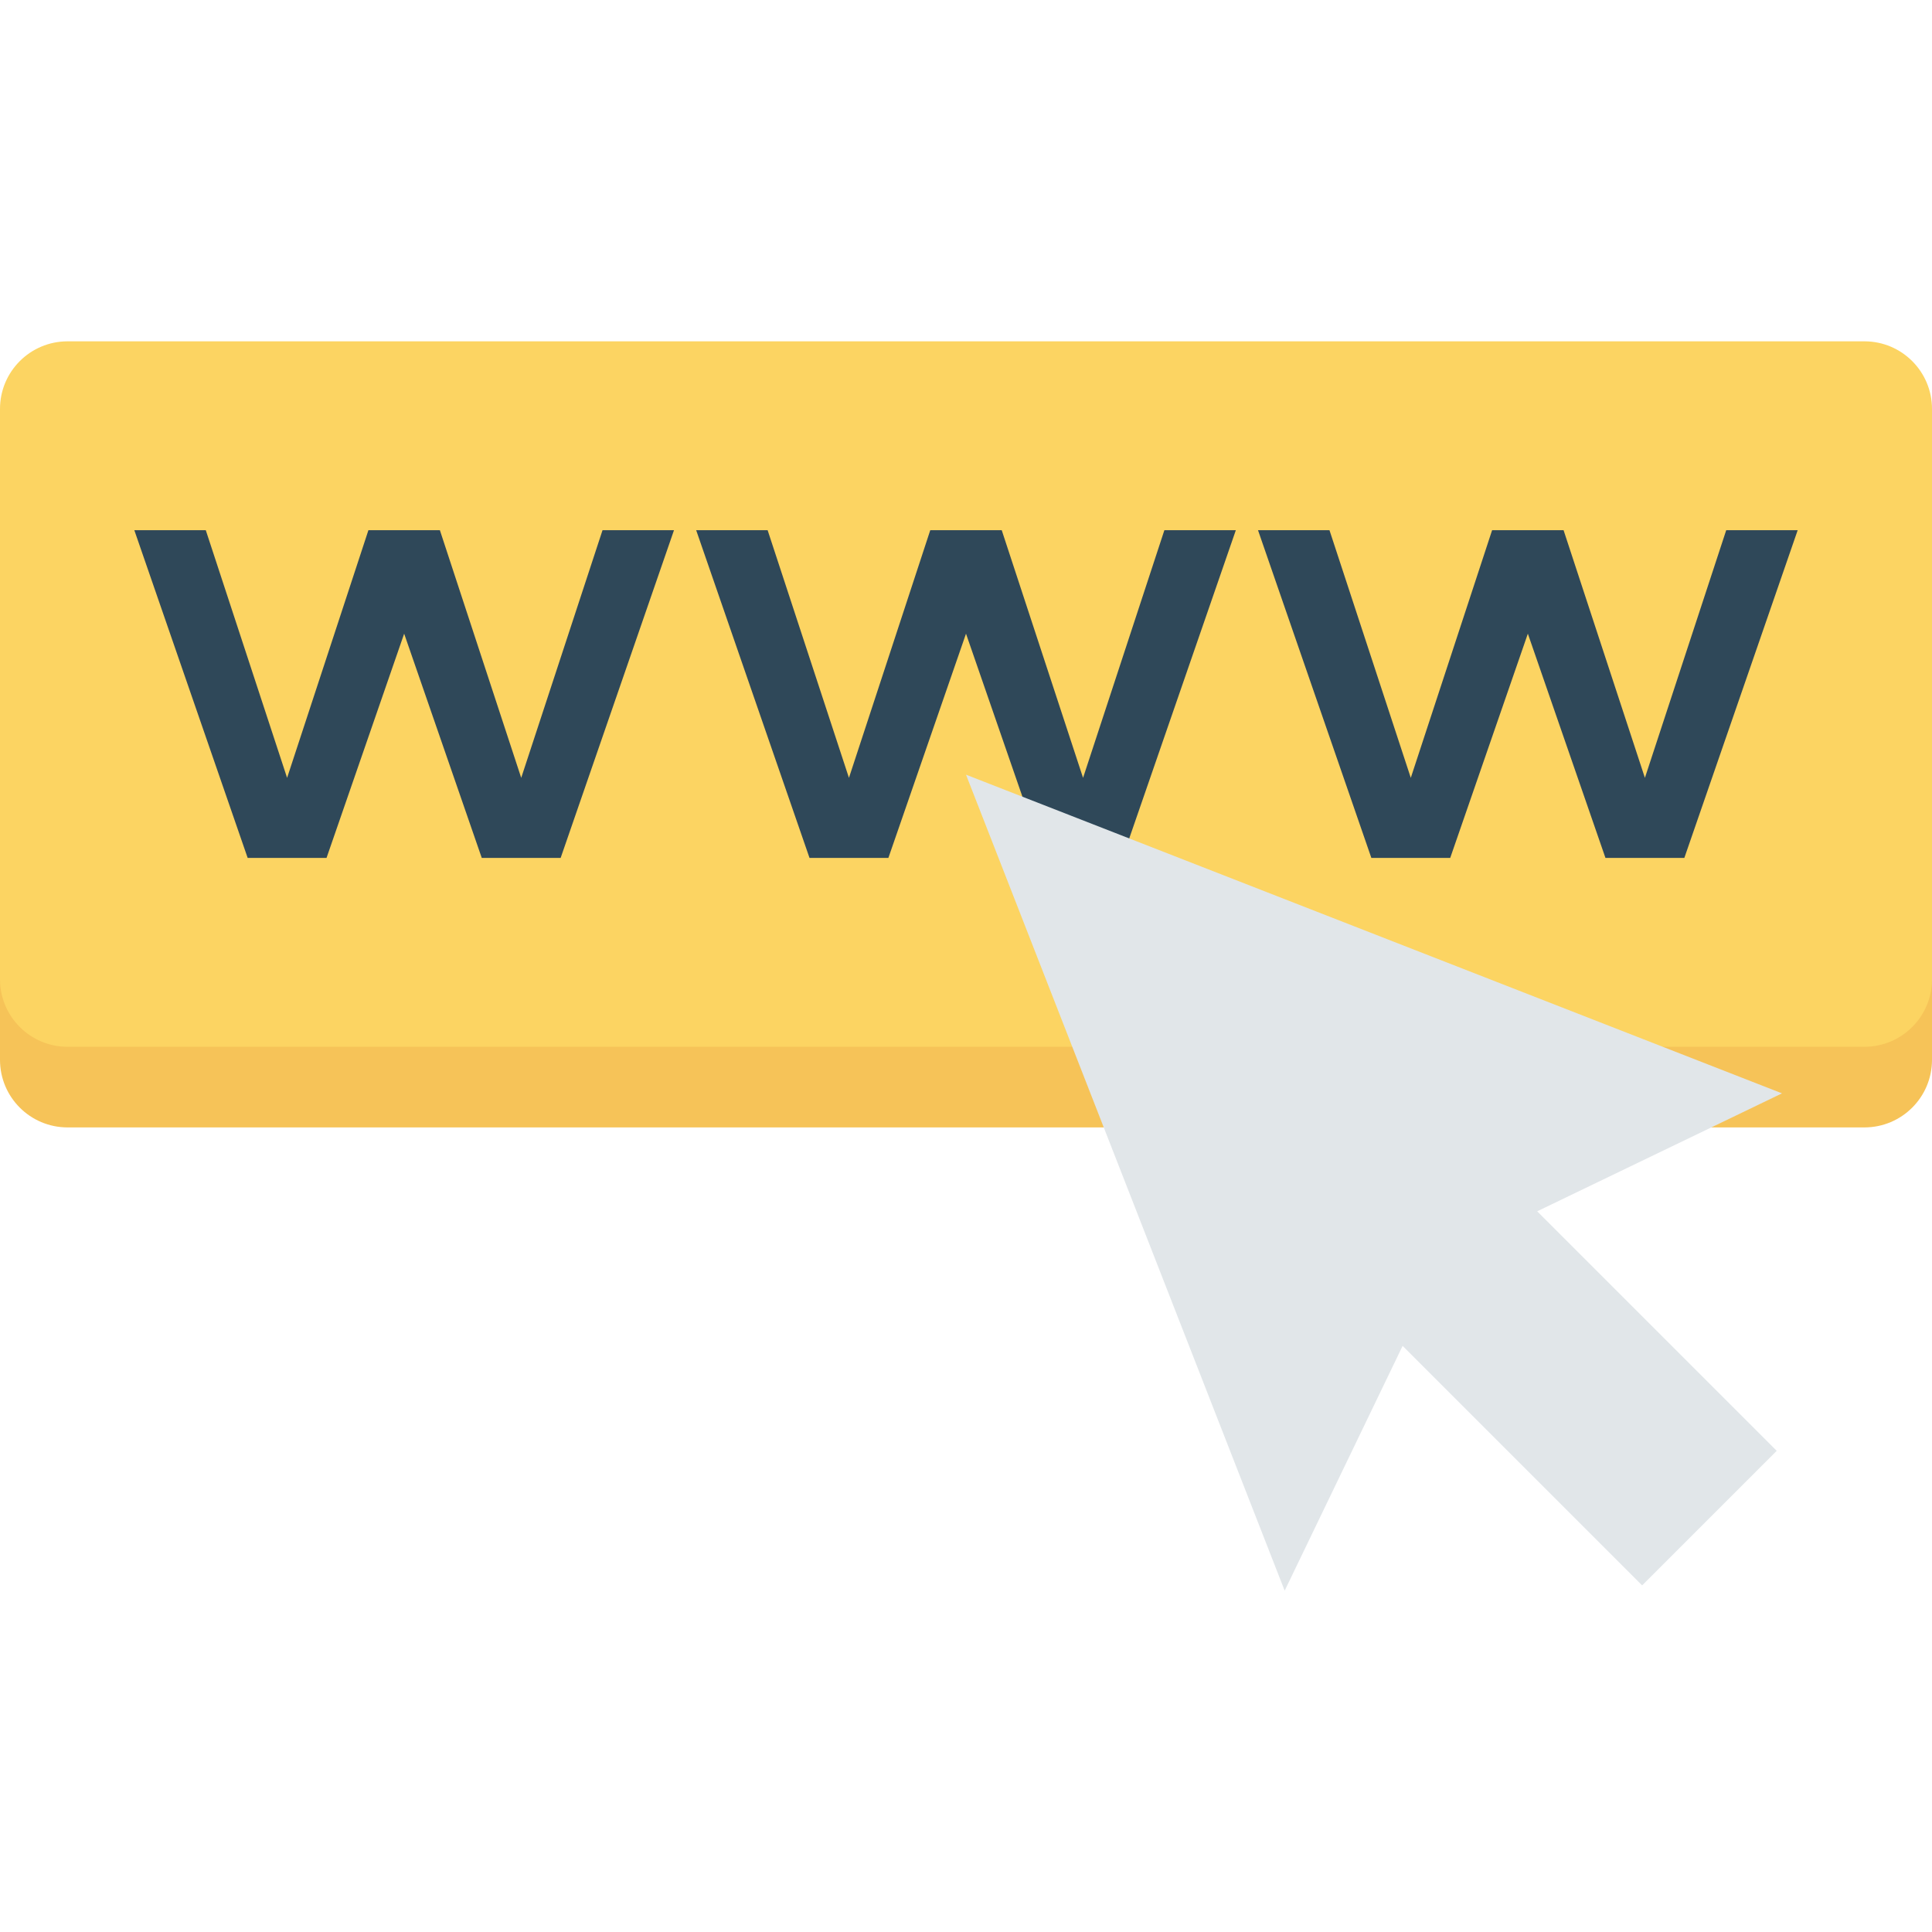
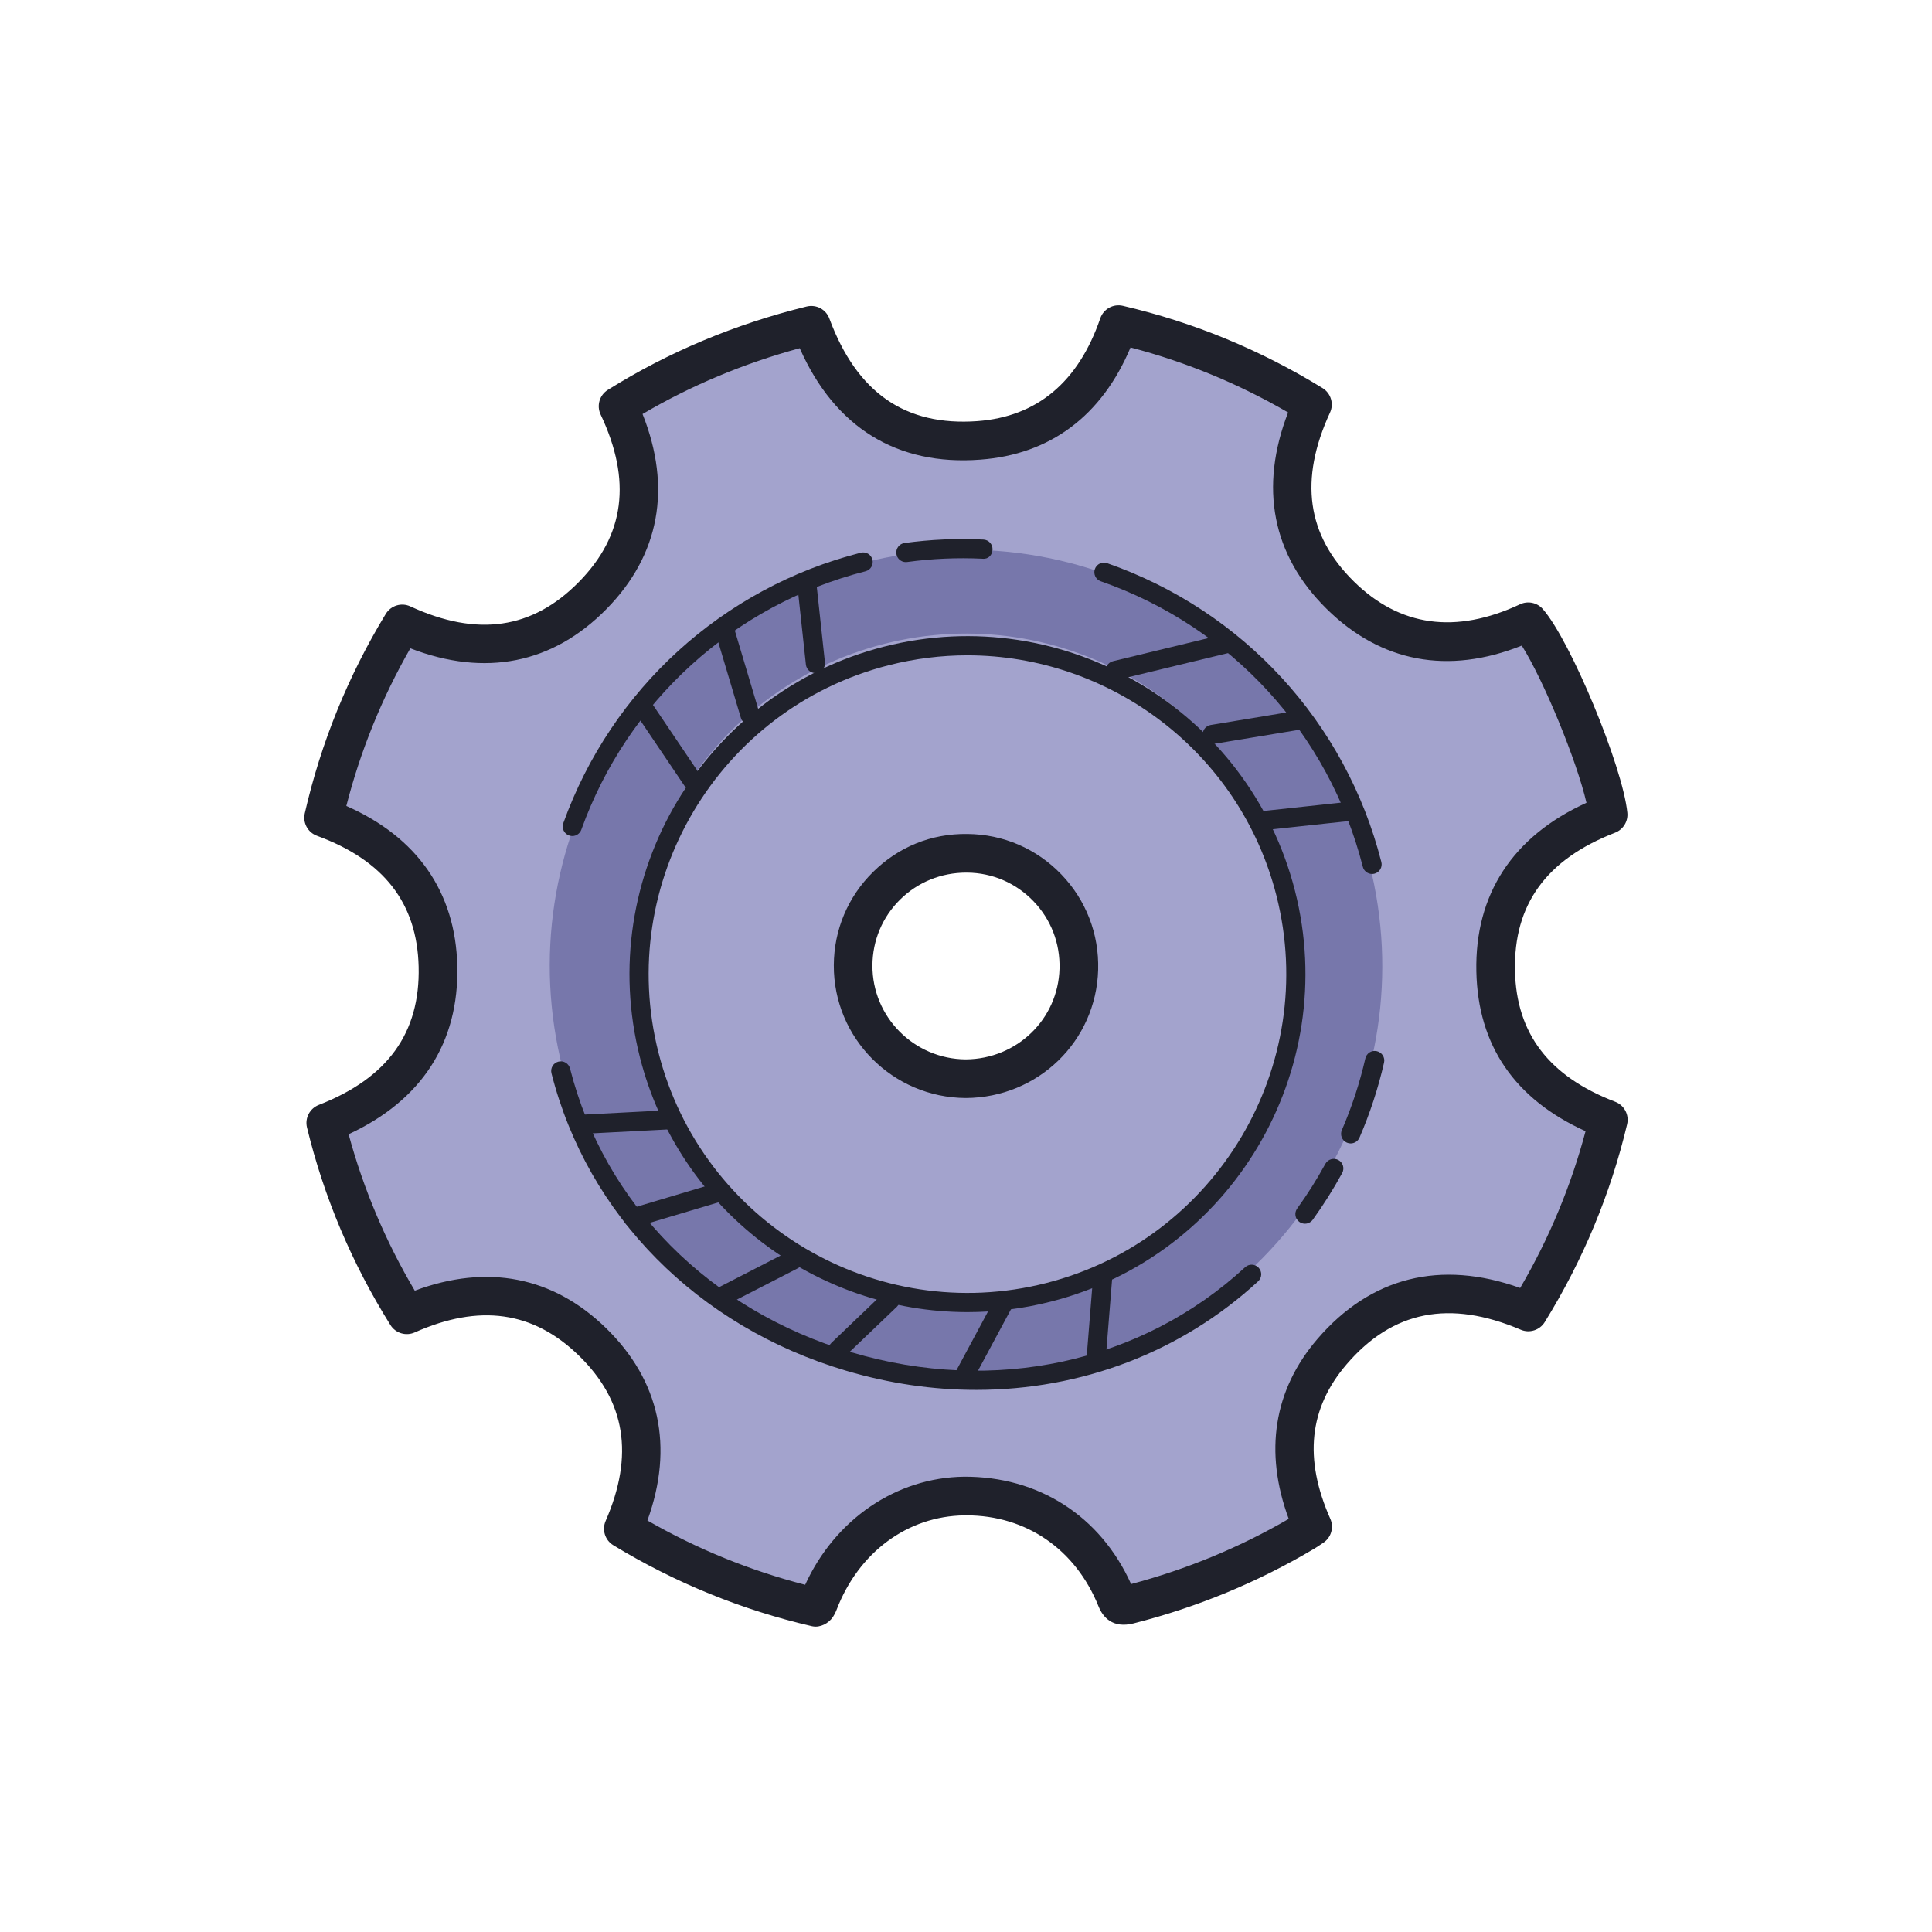
- <svg xmlns="http://www.w3.org/2000/svg" version="1.1" id="Layer_1" x="0px" y="0px" viewBox="0 0 491.52 491.52" style="enable-background:new 0 0 491.52 491.52;" xml:space="preserve">
-   <path style="fill:#F6C358;" d="M474.331,107.348H17.19c-9.493,0-17.19,7.695-17.19,17.19v145.098c0,9.493,7.696,17.189,17.19,17.189  h457.141c9.493,0,17.189-7.695,17.189-17.189V124.538C491.52,115.043,483.825,107.348,474.331,107.348z" />
-   <path style="fill:#FCD462;" d="M474.331,86.837H17.19C7.696,86.837,0,94.533,0,104.027v145.098c0,9.493,7.696,17.189,17.19,17.189  h457.141c9.493,0,17.189-7.696,17.189-17.189V104.027C491.52,94.533,483.825,86.837,474.331,86.837z" />
+ <svg xmlns="http://www.w3.org/2000/svg" viewBox="0 0 100 100" width="100px" height="100px">
+   <path fill="#a3a3cd" d="M77.416,50.262c-0.085-4.08,2.123-6.664,5.821-8.097c-0.226-2.229-2.82-8.492-4.133-9.984c-3.549,1.661-6.911,1.409-9.74-1.385c-2.875-2.838-3.101-6.234-1.431-9.859c-3.119-1.919-6.462-3.306-10.037-4.136c-1.209,3.517-3.554,5.721-7.231,5.992c-4.357,0.321-7.181-1.931-8.675-5.957c-3.576,0.875-6.907,2.257-9.998,4.192c1.701,3.592,1.481,6.951-1.316,9.794c-2.831,2.879-6.218,3.146-9.855,1.473c-1.895,3.118-3.256,6.454-4.072,10.027c3.635,1.333,5.827,3.826,5.919,7.694c0.095,4.023-2.073,6.655-5.808,8.107c0.86,3.544,2.262,6.842,4.196,9.93c3.527-1.571,6.82-1.311,9.599,1.392c2.833,2.755,3.175,6.083,1.609,9.68c3.119,1.897,6.438,3.253,9.989,4.073c0.053-0.106,0.093-0.169,0.119-0.237c1.283-3.345,4.199-5.485,7.534-5.527c3.566-0.045,6.52,1.943,7.886,5.34c0.149,0.371,0.319,0.362,0.637,0.282c3.213-0.812,6.243-2.064,9.09-3.76c0.155-0.093,0.303-0.199,0.426-0.28c-1.447-3.263-1.315-6.358,0.998-9.053c2.78-3.239,6.275-3.715,10.163-2.06c1.918-3.101,3.301-6.406,4.142-9.944C79.666,56.587,77.497,54.132,77.416,50.262z M49.991,55.833c-3.239-0.015-5.848-2.639-5.833-5.867c0.015-3.235,2.652-5.83,5.915-5.799c3.26,0.031,5.861,2.733,5.767,6.004C55.753,53.213,53.28,55.815,49.991,55.833z" />
+   <path fill="#1f212b" d="M42.215,84.194c-0.062,0-0.125-0.007-0.187-0.021c-3.623-0.837-7.083-2.248-10.284-4.193c-0.427-0.26-0.597-0.795-0.397-1.254c1.485-3.409,1.031-6.211-1.389-8.563c-2.362-2.299-5.143-2.688-8.494-1.196c-0.454,0.201-0.989,0.041-1.255-0.383c-1.992-3.182-3.445-6.622-4.319-10.226c-0.118-0.486,0.143-0.985,0.609-1.167c3.561-1.386,5.252-3.725,5.17-7.152c-0.078-3.291-1.8-5.509-5.264-6.779c-0.473-0.173-0.742-0.671-0.63-1.161c0.832-3.643,2.243-7.116,4.192-10.323c0.264-0.433,0.811-0.603,1.272-0.389c3.465,1.595,6.317,1.182,8.724-1.266c2.375-2.414,2.742-5.249,1.125-8.665c-0.218-0.458-0.057-1.007,0.373-1.275c3.128-1.957,6.591-3.409,10.291-4.316c0.503-0.12,1,0.148,1.176,0.624c1.428,3.847,3.93,5.579,7.664,5.308c3.083-0.228,5.223-2.017,6.358-5.319c0.166-0.485,0.672-0.766,1.172-0.648c3.639,0.845,7.116,2.277,10.334,4.258c0.431,0.265,0.596,0.811,0.384,1.27c-1.602,3.478-1.201,6.333,1.226,8.729c2.381,2.35,5.277,2.752,8.613,1.19c0.399-0.188,0.88-0.089,1.175,0.245c1.433,1.628,4.133,8.133,4.377,10.545c0.045,0.447-0.214,0.87-0.634,1.033c-3.559,1.38-5.254,3.716-5.182,7.143c0,0.001,0,0.001,0,0.001c0.067,3.253,1.765,5.473,5.189,6.784c0.468,0.179,0.731,0.677,0.615,1.165c-0.854,3.602-2.289,7.046-4.264,10.239c-0.261,0.42-0.791,0.589-1.242,0.394c-3.684-1.568-6.633-0.983-9.013,1.791c-1.947,2.27-2.223,4.886-0.843,7.997c0.198,0.446,0.044,0.972-0.364,1.24l-0.11,0.074c-0.108,0.074-0.229,0.155-0.353,0.229c-2.913,1.734-6.062,3.036-9.357,3.87c-1.084,0.274-1.587-0.323-1.811-0.877c-1.189-2.959-3.742-4.716-6.842-4.716c-0.034,0-0.069,0-0.104,0.001c-2.938,0.037-5.473,1.909-6.614,4.886c-0.026,0.072-0.065,0.152-0.117,0.25C43.009,83.926,42.611,84.194,42.215,84.194z M33.51,78.7c2.572,1.477,5.312,2.593,8.165,3.328c1.547-3.384,4.705-5.55,8.219-5.594c3.845-0.021,7.061,2.021,8.651,5.557c2.904-0.772,5.625-1.901,8.159-3.374c-1.282-3.471-0.777-6.673,1.48-9.305c2.757-3.213,6.372-4.123,10.5-2.646c1.497-2.561,2.633-5.283,3.384-8.115c-3.672-1.664-5.572-4.442-5.652-8.267l0,0c-0.084-3.992,1.883-6.995,5.699-8.731c-0.498-2.171-2.221-6.354-3.348-8.137c-3.815,1.52-7.297,0.866-10.106-1.907c-2.813-2.778-3.492-6.277-1.989-10.16c-2.571-1.492-5.308-2.621-8.156-3.364c-1.485,3.538-4.158,5.54-7.776,5.806c-4.316,0.328-7.536-1.672-9.346-5.768c-2.895,0.786-5.624,1.929-8.136,3.407c1.521,3.821,0.884,7.296-1.868,10.094c-2.784,2.831-6.278,3.526-10.151,2.033c-1.471,2.567-2.582,5.305-3.313,8.16c3.673,1.617,5.653,4.463,5.744,8.275c0.094,3.972-1.847,6.969-5.626,8.715c0.766,2.83,1.915,5.548,3.425,8.099c3.747-1.395,7.149-0.737,9.885,1.924C34.154,71.453,34.891,74.885,33.51,78.7z M49.991,56.833c-0.002,0-0.003,0-0.005,0c-3.782-0.019-6.846-3.101-6.828-6.872c0.008-1.828,0.729-3.541,2.027-4.822c1.307-1.289,2.997-2.002,4.897-1.972c1.845,0.018,3.567,0.759,4.848,2.089c1.284,1.333,1.962,3.089,1.91,4.943c-0.106,3.699-3.112,6.612-6.844,6.634C49.995,56.833,49.993,56.833,49.991,56.833z M50.014,45.167c-1.296,0-2.511,0.494-3.425,1.396c-0.917,0.905-1.426,2.115-1.432,3.408c-0.012,2.666,2.155,4.847,4.832,4.862c2.646-0.018,4.776-2.077,4.851-4.69c0.038-1.313-0.442-2.556-1.351-3.499c-0.905-0.94-2.122-1.465-3.427-1.477C50.047,45.167,50.031,45.167,50.014,45.167z" />
+   <path fill="#7777ab" d="M70.876,44.686c-2.935-11.529-14.661-18.496-26.19-15.561c-11.529,2.935-18.496,14.661-15.561,26.19s14.661,18.496,26.19,15.561C66.844,67.941,73.811,56.215,70.876,44.686z M54.244,66.67c-9.207,2.344-18.571-3.22-20.914-12.427c-2.344-9.207,3.22-18.571,12.427-20.914c9.207-2.344,18.571,3.22,20.914,12.427C69.014,54.963,63.451,64.327,54.244,66.67z" />
+   <path fill="#1f212b" d="M50.077 67.915c-7.808 0-14.941-5.273-16.953-13.179-2.38-9.347 3.289-18.888 12.636-21.267 9.338-2.381 18.888 3.288 21.267 12.636 2.38 9.347-3.289 18.888-12.636 21.267l0 0C52.949 67.74 51.502 67.915 50.077 67.915zM50.073 33.919c-1.344 0-2.709.166-4.069.512-8.816 2.244-14.163 11.244-11.919 20.062 2.245 8.817 11.246 14.161 20.062 11.919l0 0c8.816-2.244 14.163-11.244 11.919-20.062C64.167 38.894 57.437 33.919 50.073 33.919zM54.268 66.892h.01H54.268zM29.622 43.274c-.056 0-.112-.01-.168-.029-.258-.093-.392-.377-.299-.635 2.496-6.949 8.253-12.184 15.399-14.002.271-.067.536.093.603.358.067.266-.093.535-.358.603-6.826 1.737-12.325 6.738-14.71 13.377C30.016 43.148 29.825 43.274 29.622 43.274z" />
+   <path fill="#1f212b" d="M50.532,71.941c-2.229,0-4.499-0.327-6.749-0.996c-7.674-2.279-13.37-8.033-15.239-15.392c-0.067-0.266,0.093-0.535,0.358-0.603c0.271-0.069,0.536,0.094,0.603,0.358c1.782,7.017,7.226,12.506,14.561,14.685c7.39,2.197,15.009,0.55,20.382-4.401c0.2-0.186,0.515-0.173,0.701,0.029c0.186,0.201,0.173,0.515-0.029,0.701C61.127,70.001,55.957,71.941,50.532,71.941z" />
+   <path fill="#a3a3cd" d="M69.035,60.477c-0.447,0.819-0.945,1.61-1.492,2.366" />
+   <path fill="#1f212b" d="M67.544,63.339c-0.102,0-0.203-0.03-0.291-0.094c-0.222-0.161-0.271-0.471-0.111-0.693c0.53-0.731,1.021-1.51,1.459-2.312c0.132-0.241,0.437-0.326,0.673-0.198c0.241,0.132,0.329,0.433,0.198,0.673c-0.458,0.84-0.972,1.653-1.525,2.42C67.848,63.268,67.697,63.339,67.544,63.339z" />
+   <path fill="#a3a3cd" d="M71.154,54.892c-0.297,1.3-0.714,2.572-1.244,3.796" />
+   <path fill="#1f212b" d="M69.91 59.184c-.066 0-.133-.013-.197-.041-.251-.108-.367-.401-.258-.652.517-1.193.926-2.441 1.216-3.709.061-.268.325-.436.594-.373.268.061.435.327.373.594-.303 1.327-.731 2.634-1.272 3.883C70.284 59.073 70.101 59.184 69.91 59.184zM71.019 45.237c-.222 0-.424-.149-.48-.374-1.757-6.902-6.827-12.427-13.563-14.776-.259-.091-.396-.373-.306-.632.09-.26.376-.396.632-.306 7.052 2.46 12.358 8.243 14.197 15.47.067.266-.093.535-.358.603C71.1 45.232 71.059 45.237 71.019 45.237z" />
+   <path fill="#a3a3cd" d="M57.726 34.706L63.484 33.312" />
+   <path fill="#1f212b" d="M57.725,35.202c-0.225,0-0.427-0.152-0.482-0.38c-0.064-0.266,0.1-0.534,0.366-0.599l5.759-1.394c0.268-0.061,0.533,0.1,0.599,0.366c0.064,0.266-0.1,0.534-0.366,0.599l-5.759,1.394C57.802,35.197,57.763,35.202,57.725,35.202z" />
+   <path fill="#a3a3cd" d="M62.746 38.015L67.078 37.299" />
+   <path fill="#1f212b" d="M62.745,38.511c-0.238,0-0.448-0.172-0.488-0.415c-0.045-0.271,0.138-0.525,0.408-0.57l4.332-0.716c0.262-0.051,0.525,0.137,0.57,0.408c0.045,0.271-0.138,0.525-0.408,0.57l-4.332,0.716C62.799,38.509,62.772,38.511,62.745,38.511z" />
+   <path fill="#a3a3cd" d="M65.554 42.459L69.948 41.986" />
+   <path fill="#1f212b" d="M65.553,42.955c-0.25,0-0.465-0.188-0.492-0.443c-0.029-0.271,0.168-0.517,0.44-0.546l4.394-0.474c0.254-0.032,0.517,0.166,0.546,0.44c0.029,0.271-0.168,0.517-0.44,0.546l-4.394,0.474C65.589,42.954,65.572,42.955,65.553,42.955z" />
+   <path fill="#a3a3cd" d="M41.772 30.321L42.205 34.344" />
+   <path fill="#1f212b" d="M42.205,34.839c-0.25,0-0.465-0.188-0.492-0.443l-0.434-4.021c-0.029-0.271,0.168-0.517,0.44-0.546c0.252-0.028,0.517,0.167,0.546,0.44l0.434,4.021c0.029,0.271-0.168,0.517-0.44,0.546C42.241,34.838,42.223,34.839,42.205,34.839z" />
+   <path fill="#a3a3cd" d="M37.499 32.575L38.825 37.021" />
+   <path fill="#1f212b" d="M38.825,37.517c-0.214,0-0.411-0.139-0.476-0.354l-1.326-4.445c-0.078-0.263,0.071-0.539,0.334-0.617c0.263-0.075,0.539,0.07,0.617,0.334l1.326,4.445c0.078,0.263-0.071,0.539-0.334,0.617C38.92,37.51,38.872,37.517,38.825,37.517z" />
+   <path fill="#a3a3cd" d="M33.21 36.504L35.823 40.374" />
+   <path fill="#1f212b" d="M35.823,40.87c-0.159,0-0.315-0.076-0.411-0.219l-2.612-3.87c-0.153-0.227-0.094-0.535,0.134-0.688c0.227-0.154,0.535-0.095,0.688,0.134l2.612,3.87c0.153,0.227,0.094,0.535-0.134,0.688C36.015,40.843,35.919,40.87,35.823,40.87z" />
+   <path fill="#a3a3cd" d="M30.09 58.195L34.546 57.963" />
+   <path fill="#1f212b" d="M30.09,58.691c-0.263,0-0.481-0.205-0.495-0.471c-0.015-0.273,0.195-0.507,0.47-0.521l4.455-0.231c0.304-0.015,0.507,0.196,0.521,0.47c0.015,0.273-0.195,0.507-0.47,0.521l-4.455,0.231C30.107,58.691,30.098,58.691,30.09,58.691z" />
+   <path fill="#a3a3cd" d="M32.774 63.031L37.098 61.742" />
+   <path fill="#1f212b" d="M32.774,63.528c-0.214,0-0.411-0.139-0.476-0.354c-0.078-0.263,0.071-0.539,0.334-0.617l4.324-1.29c0.261-0.076,0.539,0.071,0.617,0.334s-0.071,0.539-0.334,0.617l-4.324,1.29C32.869,63.521,32.821,63.528,32.774,63.528z" />
+   <path fill="#a3a3cd" d="M37.425 67.076L41.075 65.201" />
+   <path fill="#1f212b" d="M37.424,67.573c-0.18,0-0.354-0.099-0.441-0.27c-0.125-0.243-0.029-0.543,0.215-0.668l3.65-1.875c0.24-0.123,0.542-0.029,0.668,0.215c0.125,0.243,0.029,0.543-0.215,0.668l-3.65,1.875C37.579,67.555,37.502,67.573,37.424,67.573z" />
+   <path fill="#a3a3cd" d="M43.379 69.86L46.076 67.282" />
+   <path fill="#1f212b" d="M43.379,70.357c-0.131,0-0.261-0.052-0.358-0.153c-0.189-0.198-0.183-0.512,0.016-0.701l2.697-2.579c0.197-0.189,0.512-0.182,0.701,0.016c0.189,0.198,0.183,0.512-0.016,0.701l-2.697,2.579C43.626,70.311,43.502,70.357,43.379,70.357z" />
+   <path fill="#a3a3cd" d="M49.804 71.421L51.898 67.52" />
+   <path fill="#1f212b" d="M49.803,71.917c-0.08,0-0.16-0.019-0.234-0.059c-0.241-0.13-0.332-0.431-0.203-0.672l2.095-3.901c0.131-0.243,0.434-0.332,0.672-0.203c0.241,0.13,0.332,0.431,0.203,0.672l-2.095,3.901C50.151,71.823,49.98,71.917,49.803,71.917z" />
  <g>
-     <path style="fill:#2F4859;" d="M83.071,218.267H63.01l-28.838-83.383h18.181l20.688,63.007l20.688-63.007h18.181l20.692,63.007   l20.688-63.007h18.181l-28.838,83.383h-20.066l-19.746-57.053L83.071,218.267z" />
-     <path style="fill:#2F4859;" d="M226.011,218.267H205.95l-28.838-83.383h18.18l20.689,63.007l20.688-63.007h18.18l20.692,63.007   l20.689-63.007h18.18l-28.838,83.383h-20.065l-19.746-57.053L226.011,218.267z" />
-     <path style="fill:#2F4859;" d="M368.949,218.267h-20.061l-28.838-83.383h18.181l20.688,63.007l20.689-63.007h18.18l20.692,63.007   l20.688-63.007h18.181l-28.838,83.383h-20.066l-19.745-57.053L368.949,218.267z" />
+     <path fill="#a3a3cd" d="M56.737 70.305L57.066 66.204" />
+     <path fill="#1f212b" d="M56.738,70.801c-0.014,0-0.027-0.001-0.041-0.002c-0.272-0.021-0.477-0.261-0.454-0.534l0.329-4.102c0.021-0.272,0.267-0.473,0.534-0.454c0.272,0.021,0.477,0.261,0.454,0.534l-0.329,4.102C57.211,70.604,56.994,70.801,56.738,70.801z" />
  </g>
-   <polygon style="fill:#E1E6E9;" points="453.355,278.161 245.76,197.086 326.834,404.683 356.841,342.406 417.775,403.34   452.013,369.102 391.079,308.168 " />
  <g>
- </g>
-   <g>
- </g>
-   <g>
- </g>
-   <g>
- </g>
-   <g>
- </g>
-   <g>
- </g>
-   <g>
- </g>
-   <g>
- </g>
-   <g>
- </g>
-   <g>
- </g>
-   <g>
- </g>
-   <g>
- </g>
-   <g>
- </g>
-   <g>
- </g>
-   <g>
- </g>
+     <path fill="#a3a3cd" d="M46.887,28.598c1.321-0.181,2.659-0.239,3.991-0.174" />
+     <path fill="#1f212b" d="M46.886,29.094c-0.244,0-0.456-0.181-0.49-0.429c-0.037-0.271,0.152-0.521,0.424-0.559c1.346-0.185,2.718-0.245,4.082-0.178c0.273,0.013,0.484,0.245,0.471,0.52c-0.013,0.272-0.208,0.506-0.52,0.471c-1.3-0.063-2.613-0.005-3.898,0.17C46.931,29.092,46.909,29.094,46.886,29.094z" />
+   </g>
</svg>
